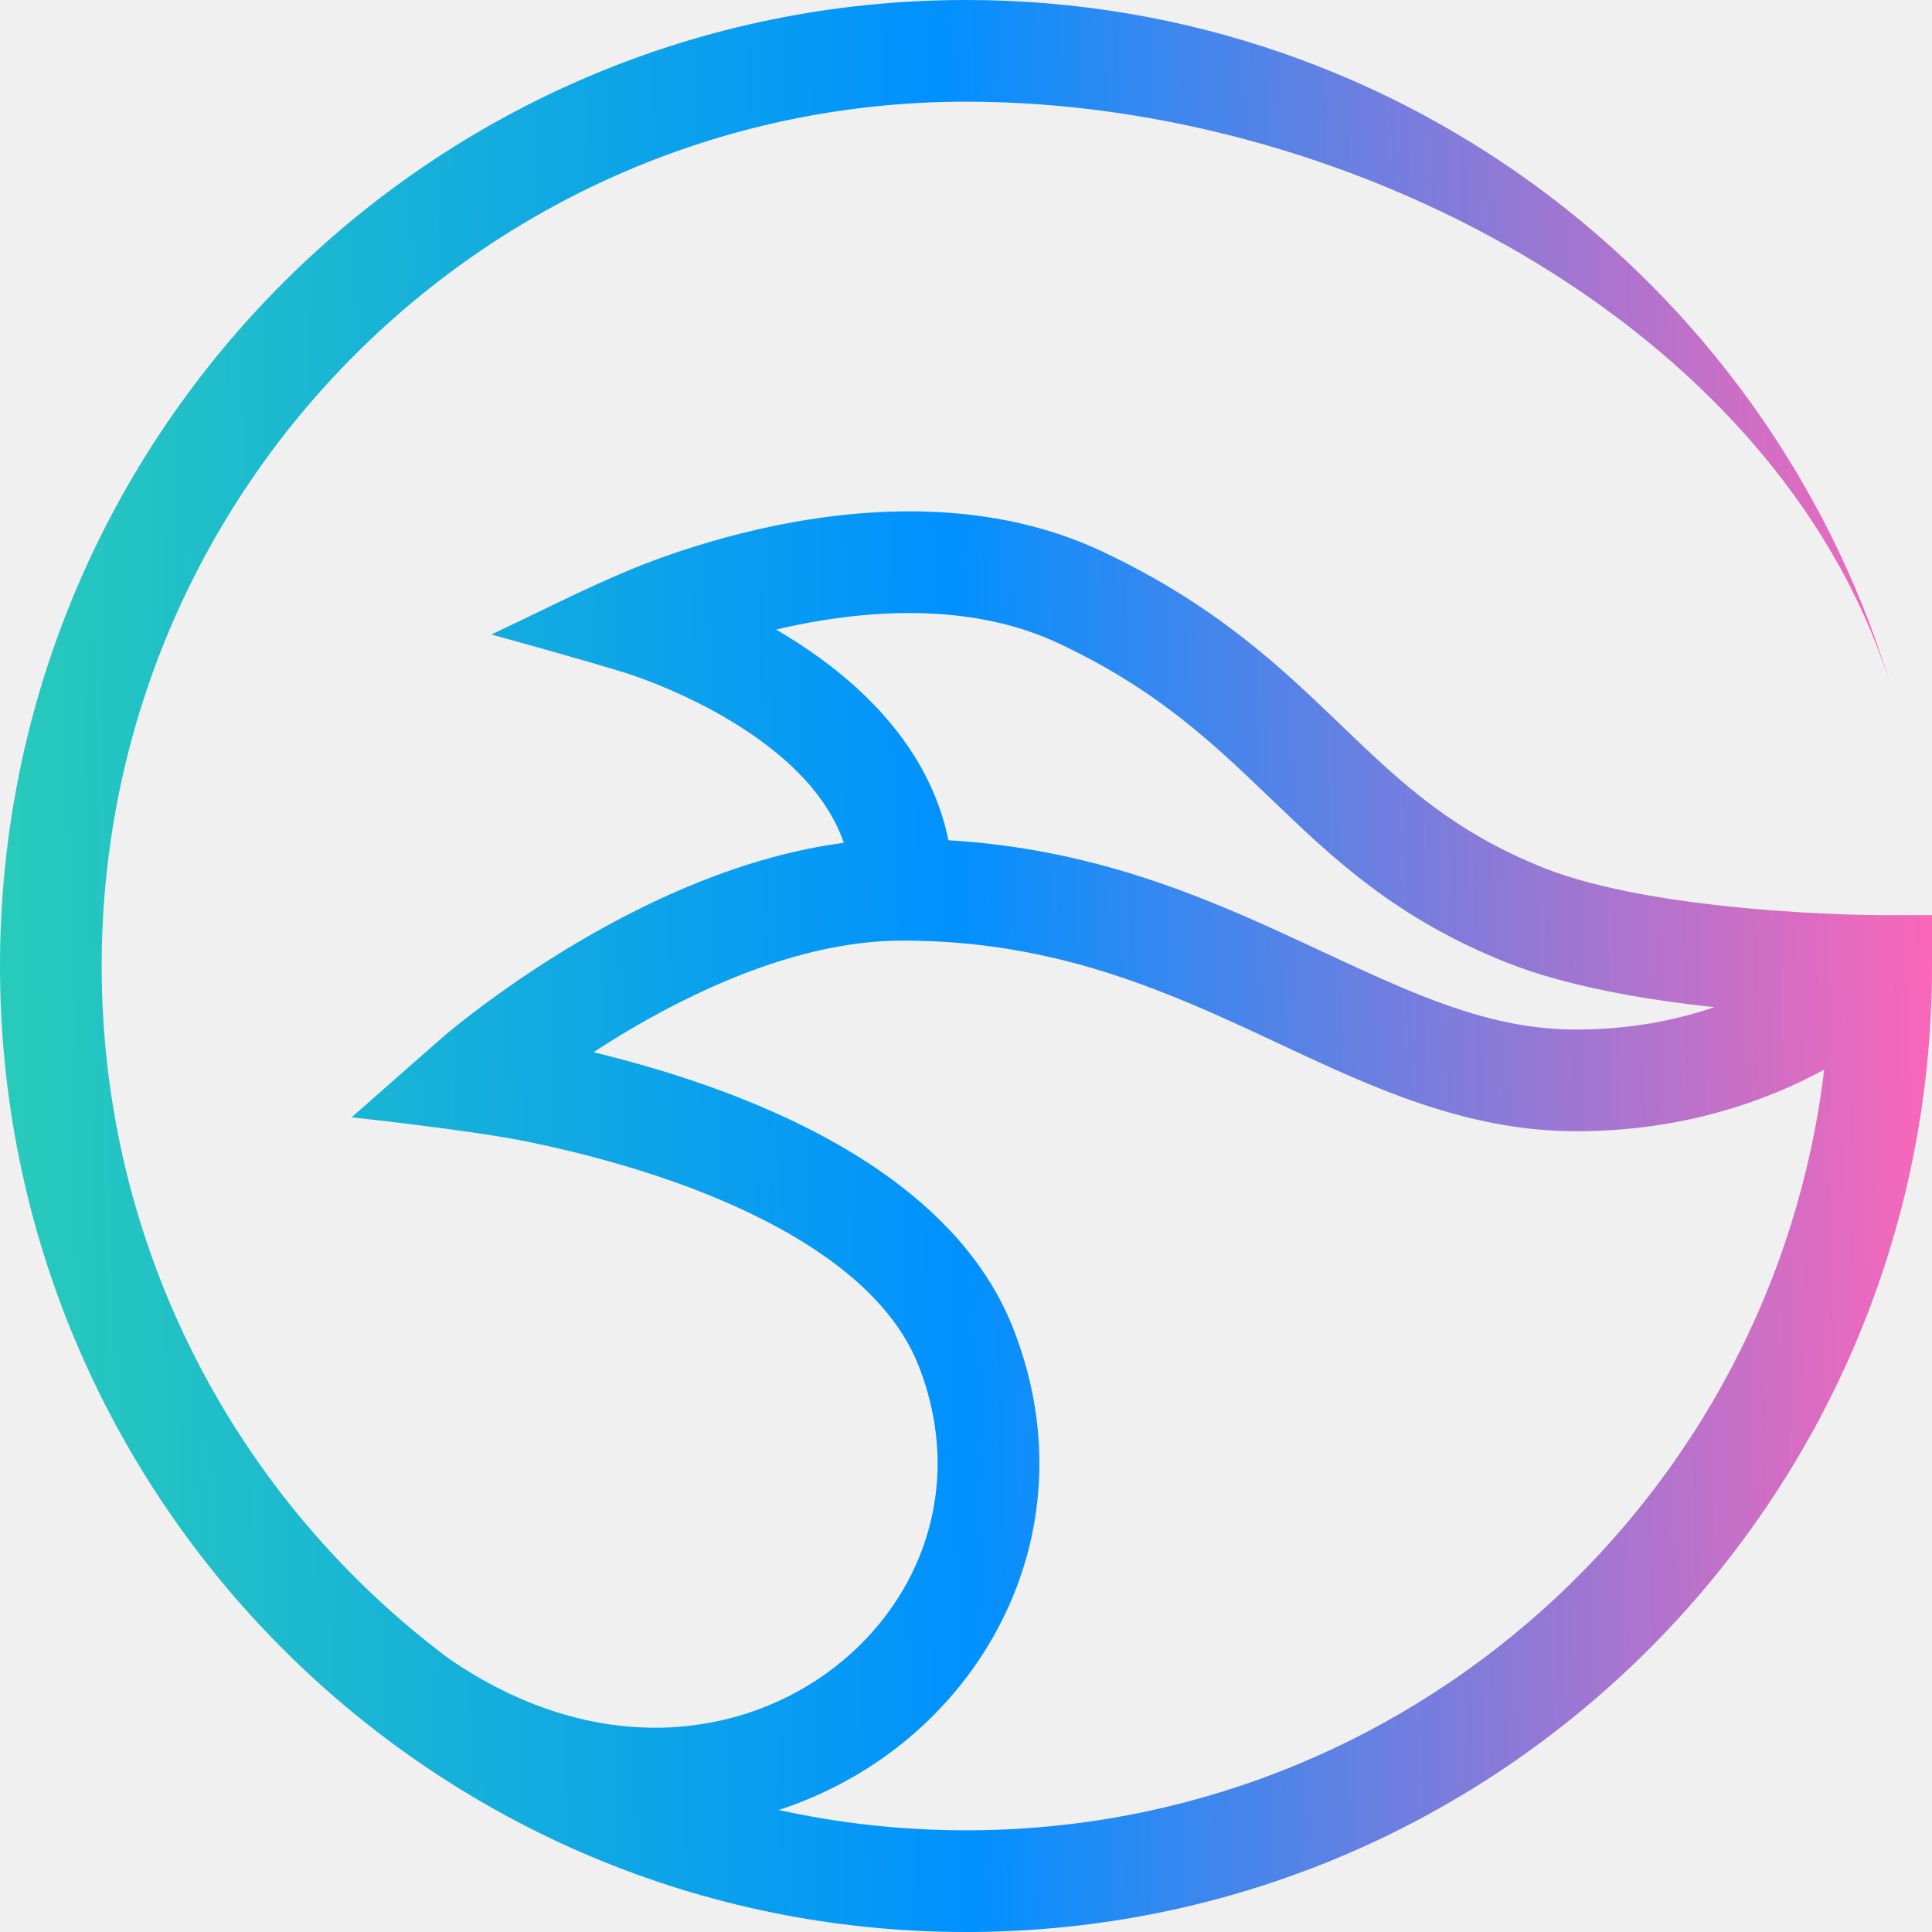
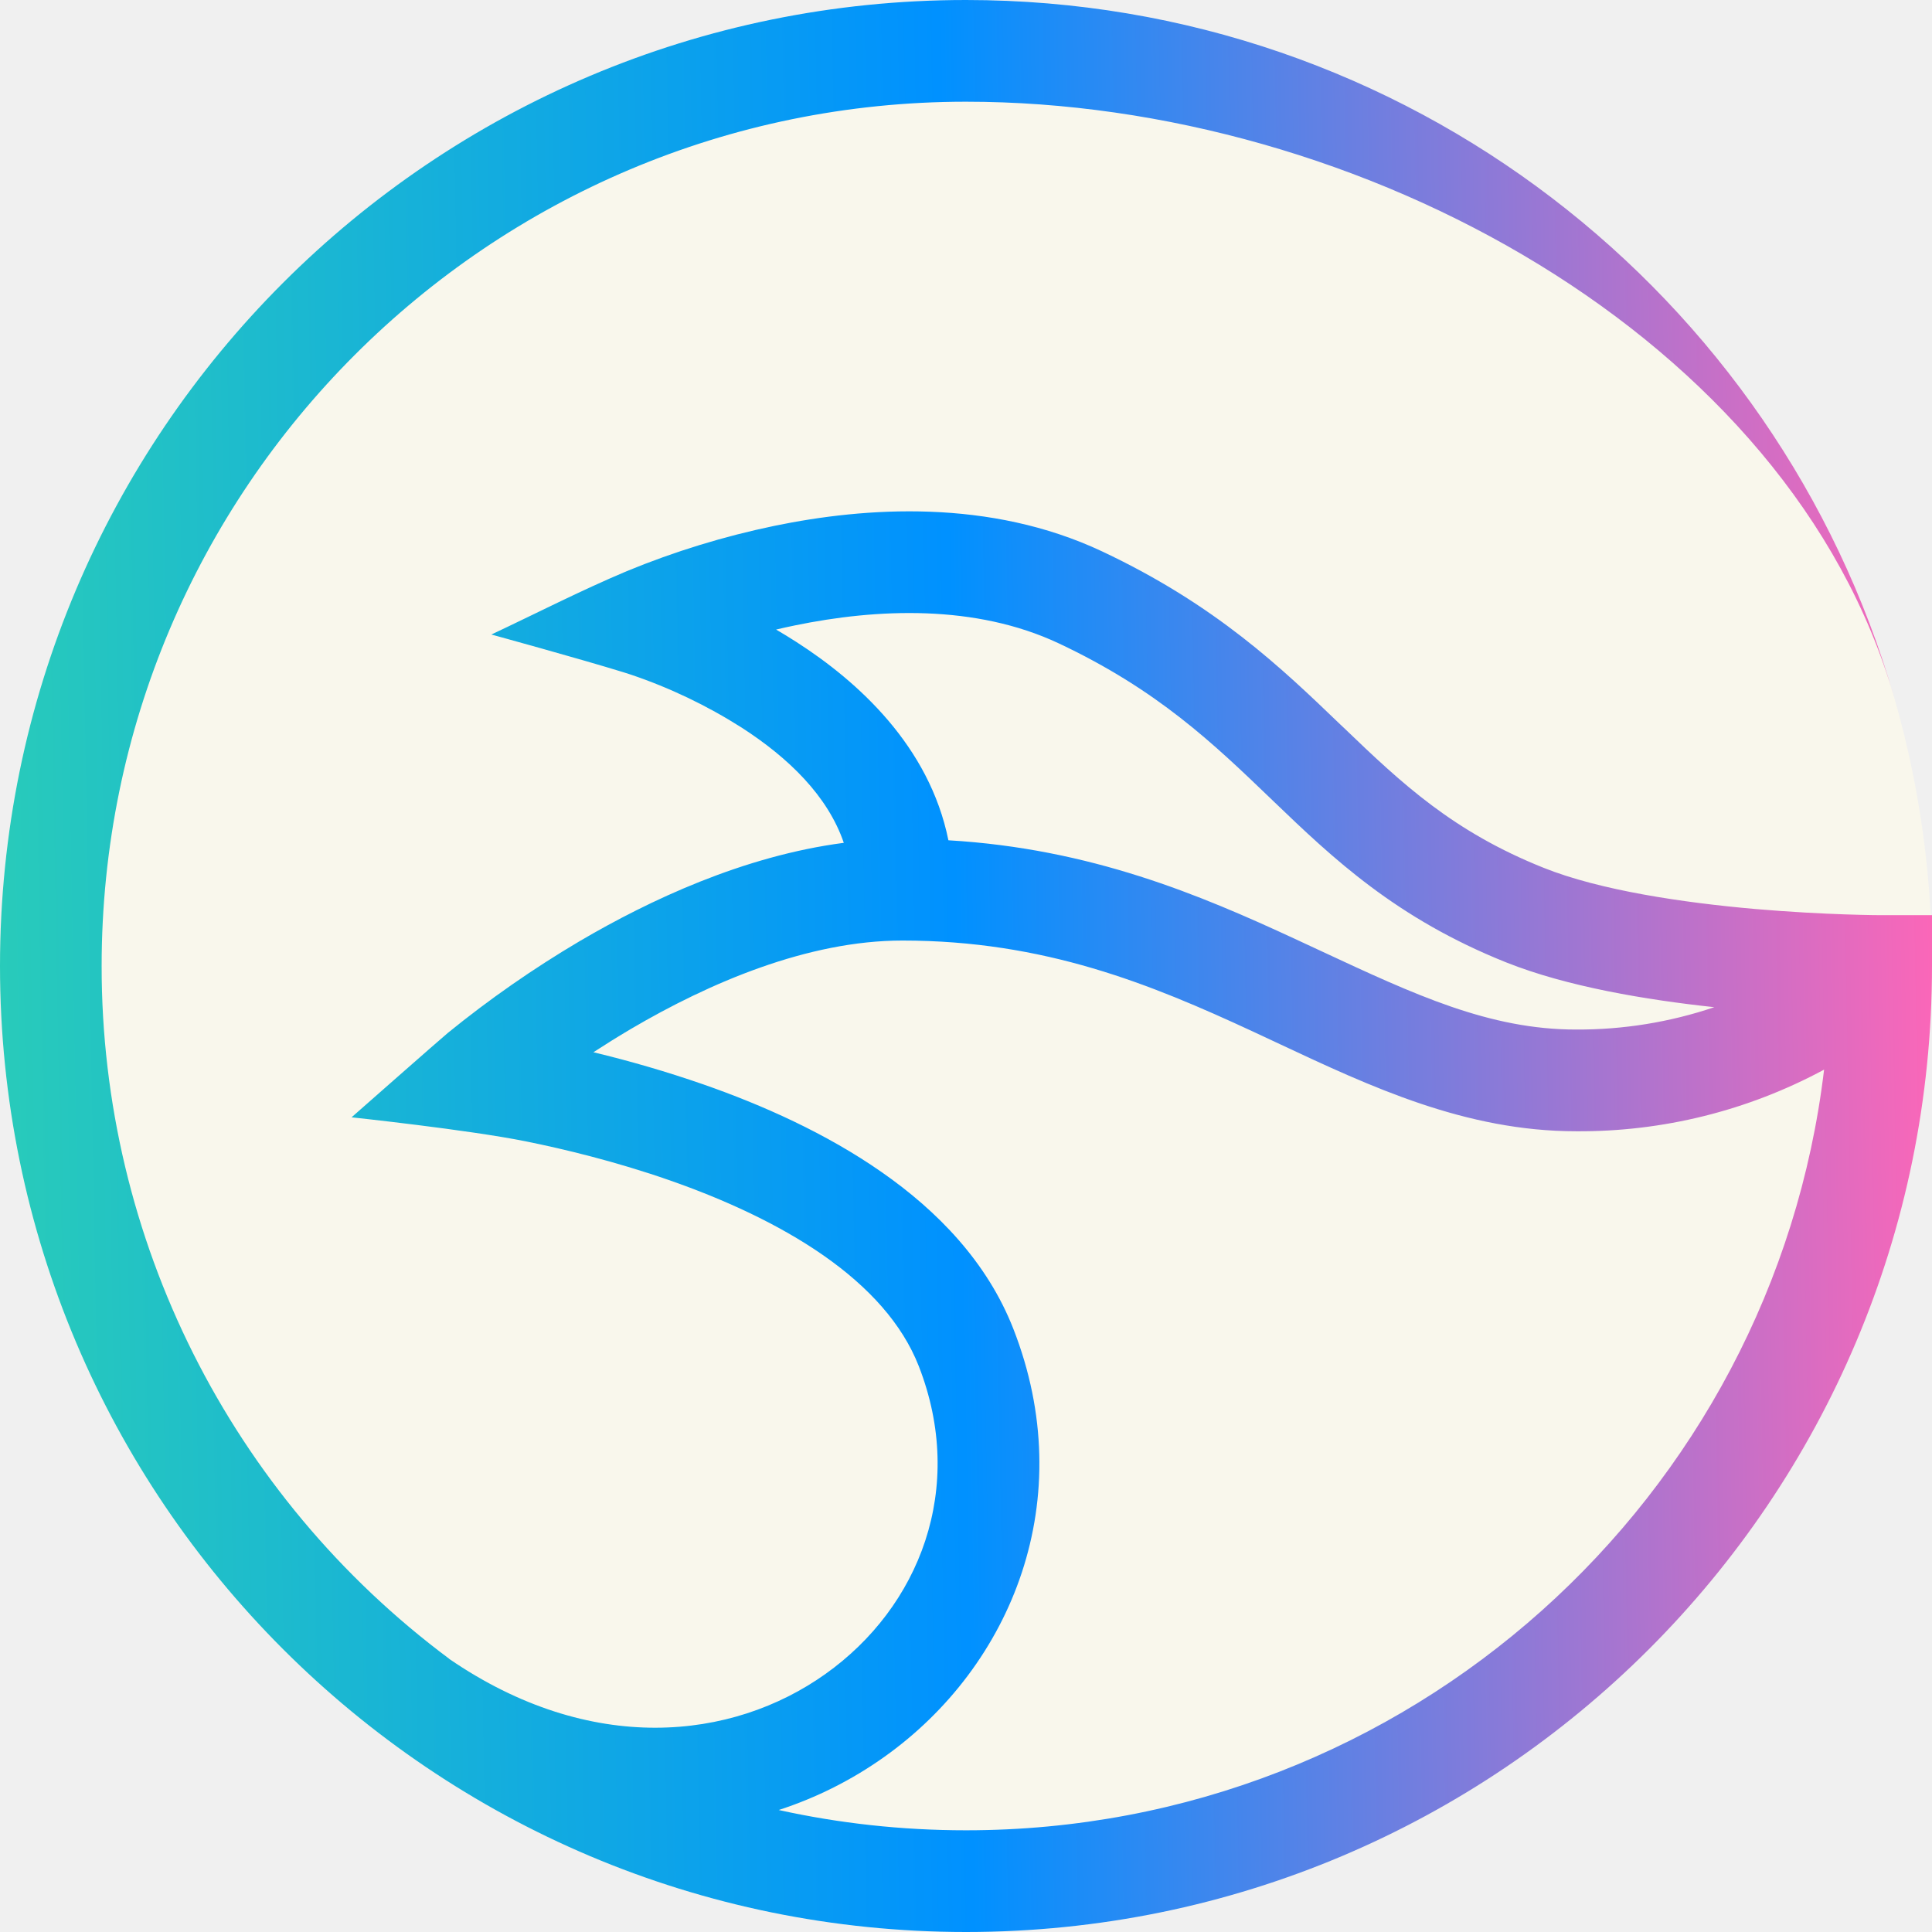
- <svg xmlns="http://www.w3.org/2000/svg" width="200" height="200" viewBox="0 0 200 200" fill="none">
-   <g clip-path="url(#clip0_28_4)">
-     <path fill-rule="evenodd" clip-rule="evenodd" d="M46.495 171.72C24.661 155.405 10.526 129.353 10.526 100C10.526 50.585 50.585 10.526 100 10.526C140.783 10.526 185.32 34.898 196.091 72.225C184.055 30.514 145.598 0 100 0C44.772 0 0 44.772 0 100C0 155.228 44.772 200 100 200C155.228 200 200 155.228 200 100V94.737L194.506 94.736C194.343 94.734 194.096 94.732 193.774 94.727C193.13 94.717 192.186 94.698 191.009 94.658C188.651 94.578 185.373 94.417 181.702 94.098C174.199 93.445 165.642 92.172 159.814 89.844C150.438 86.1 145.145 81.136 139.096 75.327L138.746 74.992C132.687 69.171 125.88 62.631 114.083 57.08C102.46 51.61 89.609 52.488 80.165 54.431C75.369 55.418 71.261 56.719 68.347 57.774C66.886 58.303 65.715 58.774 64.896 59.119C60.144 61.12 55.531 63.487 50.867 65.684C50.867 65.684 60.018 68.194 64.544 69.595C64.707 69.646 64.963 69.727 65.297 69.839C65.967 70.065 66.947 70.414 68.132 70.894C70.519 71.861 73.659 73.323 76.759 75.316C81.641 78.454 85.689 82.403 87.349 87.25C76.985 88.612 67.265 93.161 59.996 97.437C55.588 100.03 51.923 102.617 49.354 104.56C48.067 105.534 47.049 106.35 46.343 106.931C45.751 107.419 36.394 115.667 36.394 115.667C36.394 115.667 48.466 116.951 54.423 118.151C58.386 118.95 63.729 120.235 69.302 122.18C74.901 124.133 80.557 126.692 85.251 129.968C89.954 133.251 93.398 137.047 95.099 141.391C100.049 154.044 95.192 166.369 85.438 173.302C75.799 180.152 61.146 181.781 46.495 171.72ZM80.615 187.368C84.555 186.088 88.234 184.229 91.536 181.881C104.809 172.447 111.793 155.167 104.901 137.556C102.194 130.637 97.02 125.347 91.276 121.337C85.521 117.32 78.899 114.379 72.77 112.241C68.74 110.835 64.848 109.749 61.439 108.926C62.648 108.137 63.951 107.323 65.333 106.51C73.434 101.745 83.637 97.368 93.421 97.368C108.168 97.368 119.152 101.894 129.638 106.75C130.591 107.191 131.548 107.64 132.51 108.091C141.881 112.488 151.723 117.105 163.158 117.105C174.248 117.105 182.885 113.97 188.837 110.728C183.537 155.085 145.784 189.474 100 189.474C93.344 189.474 86.857 188.747 80.615 187.368ZM177.463 104.263C173.522 105.607 168.745 106.579 163.158 106.579C154.188 106.579 146.48 102.985 136.696 98.424C135.835 98.022 134.957 97.612 134.062 97.198C124.265 92.661 112.93 87.853 98.176 86.982C96.197 77.213 88.793 70.538 82.451 66.461C81.745 66.007 81.039 65.576 80.341 65.17C80.974 65.021 81.623 64.878 82.287 64.741C90.809 62.987 100.983 62.549 109.601 66.604C119.828 71.417 125.597 76.958 131.599 82.722L131.805 82.919C137.981 88.851 144.513 95.068 155.91 99.62C162.242 102.148 170.436 103.509 177.463 104.263Z" fill="url(#paint0_linear_28_4)" />
+ <svg xmlns="http://www.w3.org/2000/svg" fill="none" viewBox="0 0 28 28">
+   <g clip-path="url(#a)">
+     <path fill="#F9F7EC" d="M14 28c7.732 0 14-6.268 14-14S21.732 0 14 0 0 6.268 0 14s6.268 14 14 14Z" />
+     <g clip-path="url(#b)">
+       <mask id="c" width="28" height="28" x="0" y="0" maskUnits="userSpaceOnUse" style="mask-type:luminance">
+         <path fill="#fff" d="M28 0H0v28h28V0Z" />
+       </mask>
+       <g mask="url(#c)">
+         <path fill="url(#d)" fill-rule="evenodd" d="M6.51 24.04A12.508 12.508 0 0 1 1.473 14C1.474 7.082 7.082 1.474 14 1.474c5.71 0 11.945 3.412 13.453 8.637C25.768 4.272 20.383 0 14 0 6.268 0 0 6.268 0 14s6.268 14 14 14 14-6.268 14-14v-.737h-.77l-.102-.001c-.09-.002-.222-.004-.387-.01-.33-.011-.789-.034-1.303-.078-1.05-.092-2.248-.27-3.064-.596-1.313-.524-2.054-1.219-2.9-2.032l-.05-.047c-.848-.815-1.8-1.73-3.452-2.508-1.628-.766-3.427-.643-4.749-.37a12.04 12.04 0 0 0-2.138.656c-.665.28-1.31.611-1.964.919 0 0 1.281.351 1.915.547l.106.034a7.416 7.416 0 0 1 1.605.767c.683.44 1.25.992 1.482 1.671-1.451.19-2.812.828-3.83 1.426a15.679 15.679 0 0 0-1.91 1.33c-.084.068-1.394 1.222-1.394 1.222s1.69.18 2.524.348c.555.112 1.303.292 2.083.564.784.274 1.576.632 2.233 1.09.659.46 1.14.992 1.379 1.6.693 1.771.013 3.497-1.353 4.467-1.35.96-3.4 1.187-5.452-.221Zm4.776 2.192a5.647 5.647 0 0 0 1.529-.769c1.858-1.32 2.836-3.74 1.871-6.205-.379-.969-1.103-1.71-1.907-2.27-.806-.563-1.733-.975-2.591-1.274A16.895 16.895 0 0 0 8.6 15.25c.17-.11.352-.225.546-.339 1.134-.667 2.562-1.28 3.932-1.28 2.064 0 3.602.634 5.07 1.314l.402.188c1.312.615 2.69 1.262 4.291 1.262a7.463 7.463 0 0 0 3.595-.893C25.695 21.712 20.41 26.526 14 26.526c-.932 0-1.84-.101-2.714-.294Zm13.559-11.635a6.172 6.172 0 0 1-2.003.324c-1.256 0-2.335-.503-3.705-1.142l-.368-.171c-1.372-.636-2.959-1.309-5.024-1.43-.277-1.368-1.314-2.303-2.202-2.873a7.855 7.855 0 0 0-.295-.181c.088-.021.18-.041.272-.06 1.193-.246 2.618-.307 3.824.26 1.432.674 2.24 1.45 3.08 2.257l.029.028c.864.83 1.779 1.7 3.374 2.338.887.354 2.034.544 3.018.65Z" clip-rule="evenodd" />
+       </g>
+     </g>
  </g>
  <defs>
-     <linearGradient id="paint0_linear_28_4" x1="0" y1="200" x2="203.587" y2="196.28" gradientUnits="userSpaceOnUse">
+     <clipPath id="a">
+       <path fill="#fff" d="M0 0h28v28H0z" />
+     </clipPath>
+     <clipPath id="b">
+       <path fill="#fff" d="M0 0h28v28H0z" />
+     </clipPath>
+     <linearGradient id="d" x1="0" x2="28.502" y1="28" y2="27.479" gradientUnits="userSpaceOnUse">
      <stop stop-color="#29CCB9" />
-       <stop offset="0.495" stop-color="#0091FF" />
+       <stop offset=".495" stop-color="#0091FF" />
      <stop offset="1" stop-color="#FF66B7" />
    </linearGradient>
-     <clipPath id="clip0_28_4">
-       <rect width="200" height="200" fill="white" />
-     </clipPath>
  </defs>
</svg>
